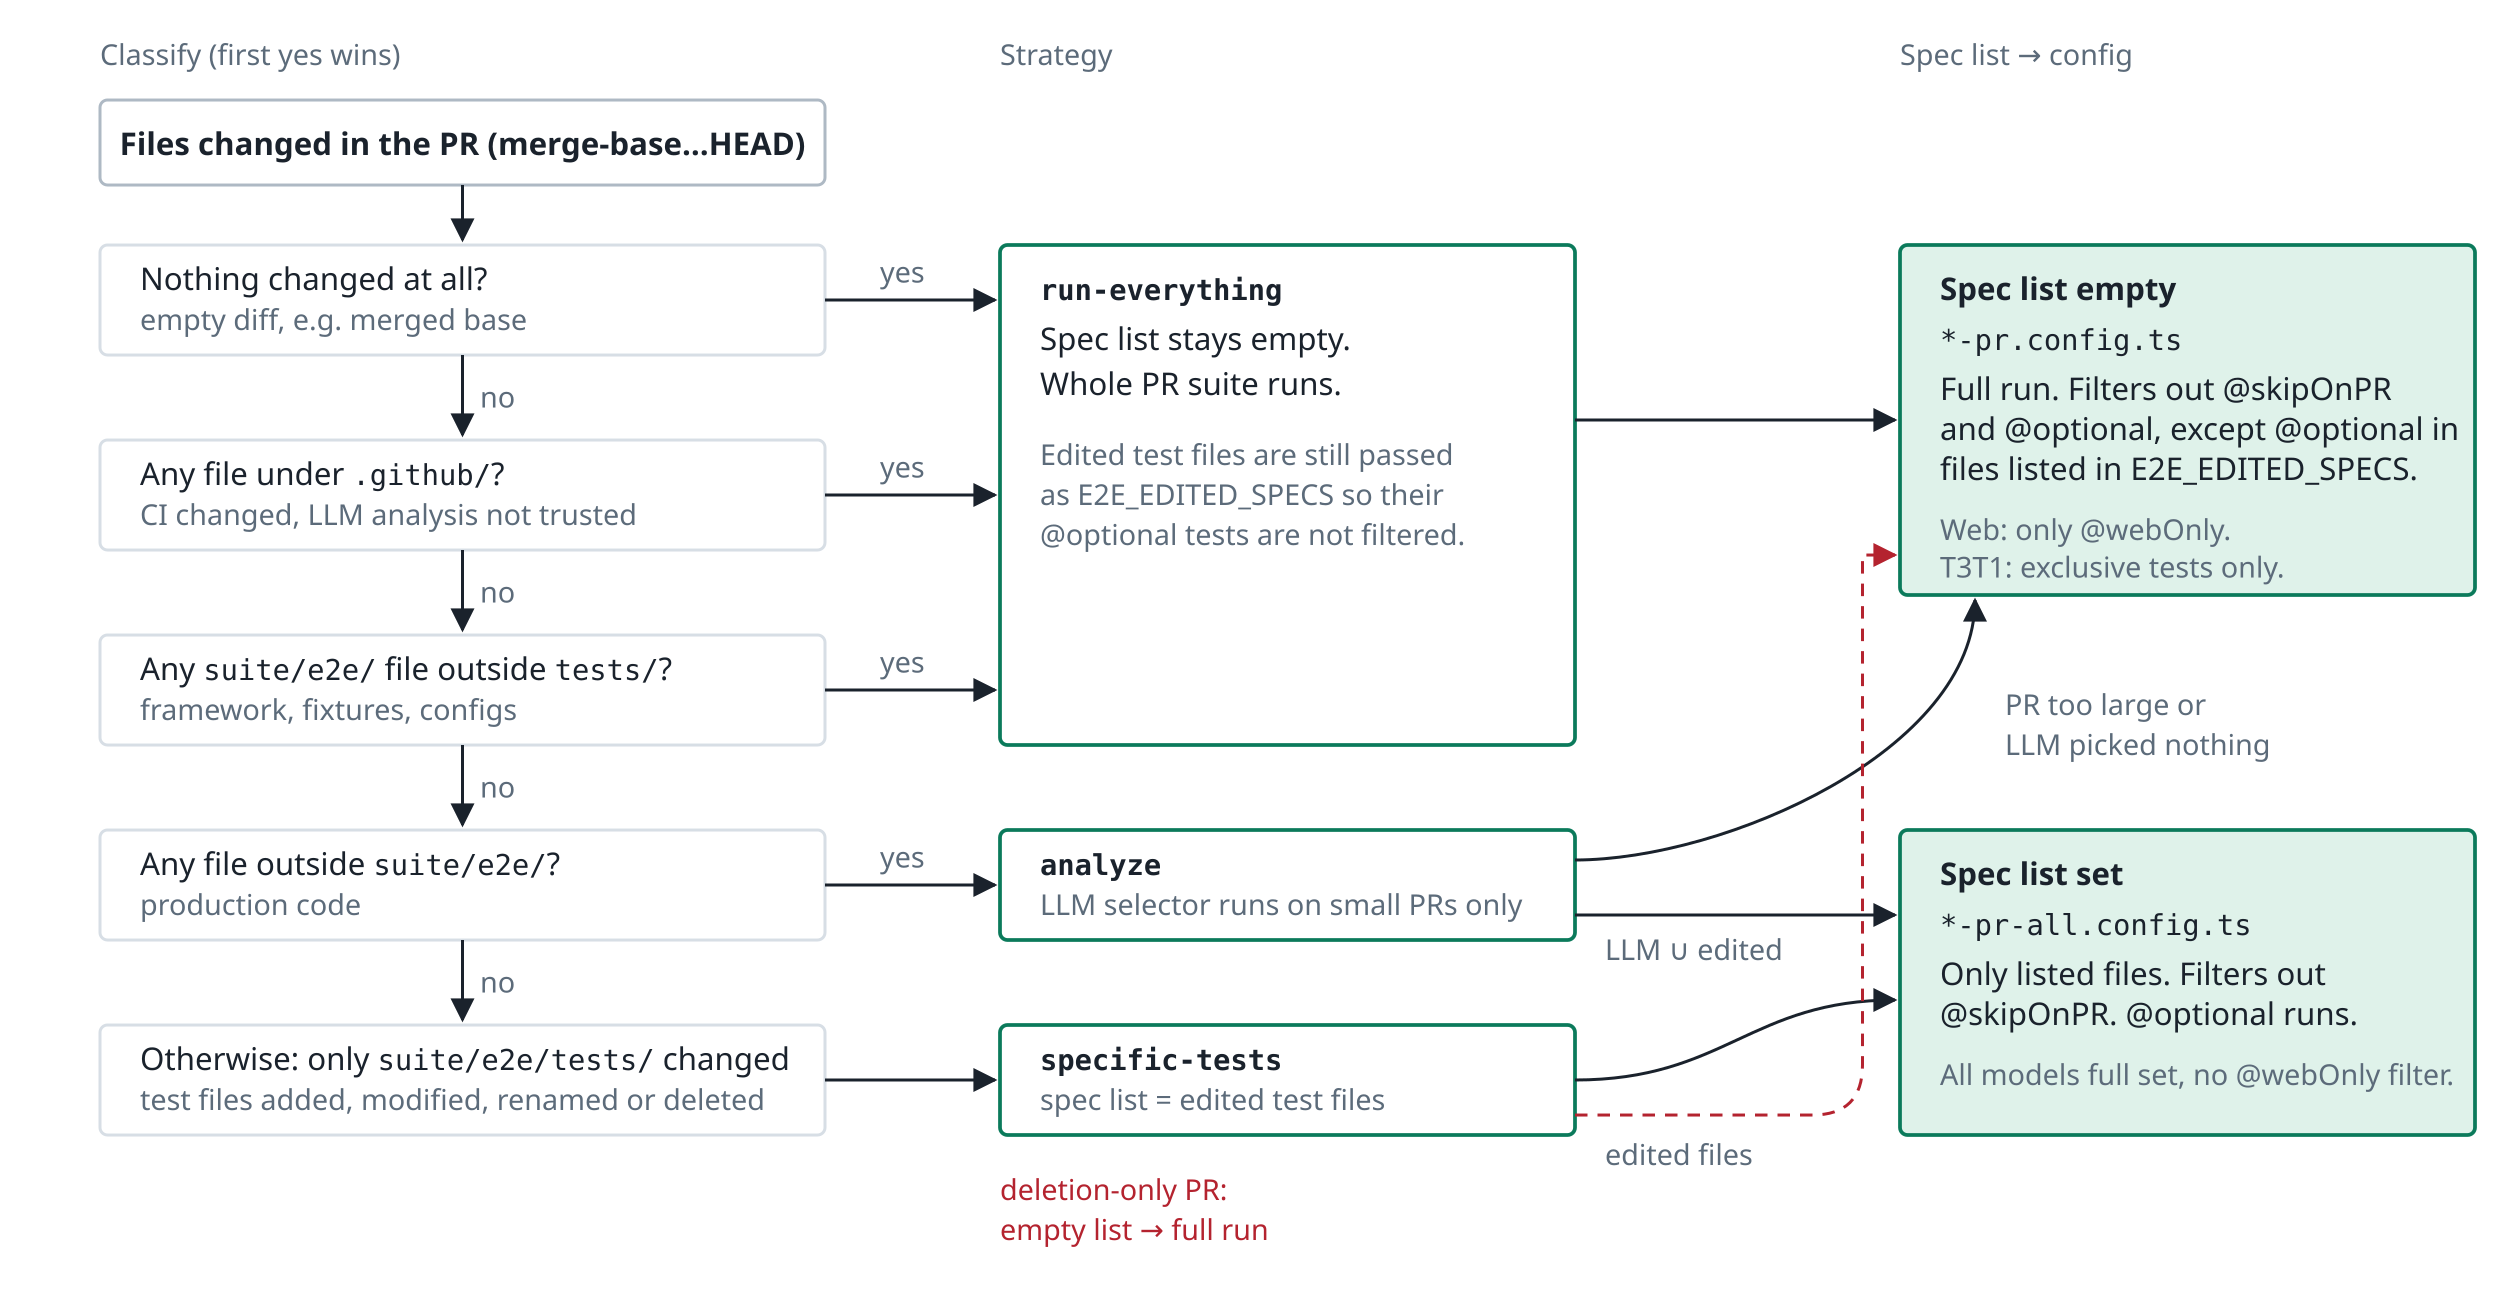
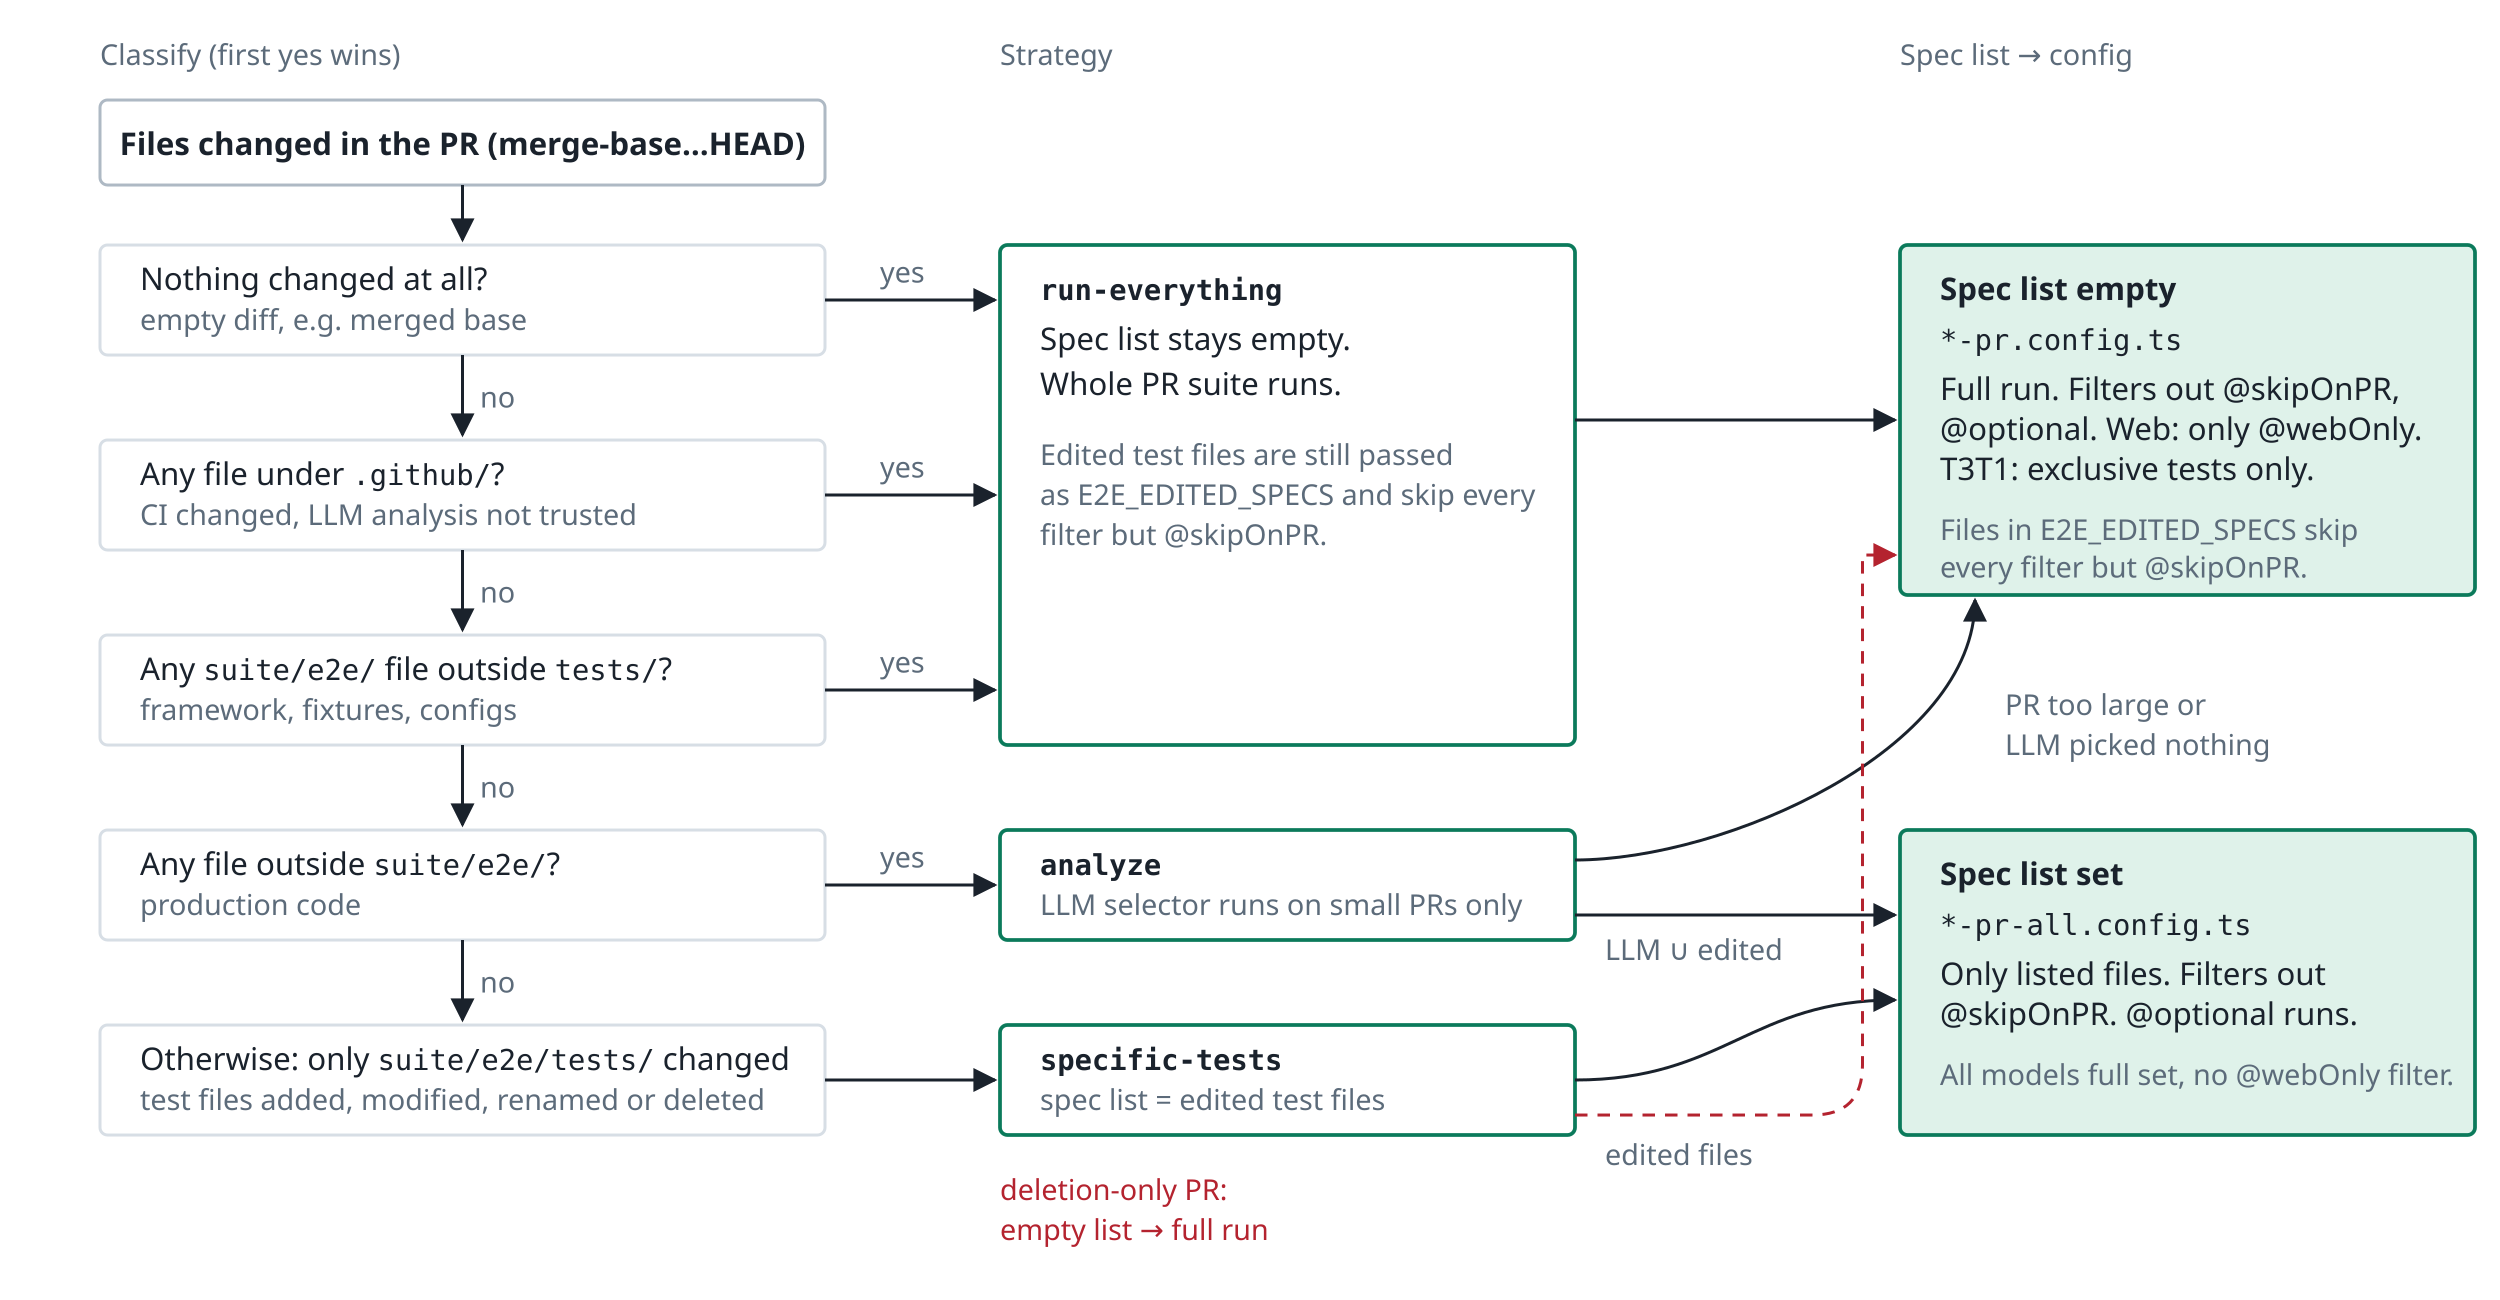
<svg xmlns="http://www.w3.org/2000/svg" viewBox="0 0 1000 520" width="1000" height="520" role="img" aria-label="PR e2e pipeline: four ordered questions classify the PR into run-everything, analyze or specific-tests; the resolved spec list then selects either the full-run -pr config or the spec-list -pr-all config.">
  <style>
    .t { font-family: "IBM Plex Sans", "Segoe UI", system-ui, sans-serif; font-size: 12.5px; fill: #1A222C; }
    .b { font-weight: 600; }
    .m { font-family: "IBM Plex Mono", ui-monospace, Menlo, monospace; font-size: 11.5px; }
    .mu { fill: #5C6B7A; font-size: 11.5px; }
    .flag { fill: #B4232F; font-size: 11.5px; font-weight: 500; }
    .box { fill: #FFFFFF; stroke: #AEB9C4; stroke-width: 1.2; }
    .q { stroke: #D7DEE5; }
    .outcome { stroke: #0B7A5B; stroke-width: 1.5; }
    .cfg { fill: #DFF2EA; stroke: #0B7A5B; stroke-width: 1.5; }
    .edge { stroke: #1A222C; stroke-width: 1.2; fill: none; }
    .dash { stroke: #B4232F; stroke-dasharray: 5 4; }
  </style>
  <defs>
    <marker id="arr" viewBox="0 0 10 10" refX="9" refY="5" markerWidth="8" markerHeight="8" orient="auto-start-reverse">
      <path d="M0,0 L10,5 L0,10 z" fill="#1A222C" />
    </marker>
    <marker id="arrf" viewBox="0 0 10 10" refX="9" refY="5" markerWidth="8" markerHeight="8" orient="auto-start-reverse">
      <path d="M0,0 L10,5 L0,10 z" fill="#B4232F" />
    </marker>
  </defs>
  <rect x="0" y="0" width="1000" height="520" fill="#FFFFFF" />
  <text x="40" y="26" class="t mu">Classify (first yes wins)</text>
  <text x="400" y="26" class="t mu">Strategy</text>
  <text x="760" y="26" class="t mu">Spec list → config</text>
  <rect x="40" y="40" width="290" height="34" rx="3" class="box" />
  <text x="185" y="62" text-anchor="middle" class="t b">Files changed in the PR (merge-base…HEAD)</text>
  <line x1="185" y1="74" x2="185" y2="96" class="edge" marker-end="url(#arr)" />
  <rect x="40" y="98" width="290" height="44" rx="3" class="box q" />
  <text x="56" y="116" class="t">Nothing changed at all?</text>
  <text x="56" y="132" class="t mu">empty diff, e.g. merged base</text>
  <rect x="40" y="176" width="290" height="44" rx="3" class="box q" />
  <text x="56" y="194" class="t">Any file under <tspan class="m">.github/</tspan>?</text>
  <text x="56" y="210" class="t mu">CI changed, LLM analysis not trusted</text>
  <rect x="40" y="254" width="290" height="44" rx="3" class="box q" />
  <text x="56" y="272" class="t">Any <tspan class="m">suite/e2e/</tspan> file outside <tspan class="m">tests/</tspan>?</text>
  <text x="56" y="288" class="t mu">framework, fixtures, configs</text>
  <rect x="40" y="332" width="290" height="44" rx="3" class="box q" />
  <text x="56" y="350" class="t">Any file outside <tspan class="m">suite/e2e/</tspan>?</text>
  <text x="56" y="366" class="t mu">production code</text>
  <rect x="40" y="410" width="290" height="44" rx="3" class="box q" />
  <text x="56" y="428" class="t">Otherwise: only <tspan class="m">suite/e2e/tests/</tspan> changed</text>
  <text x="56" y="444" class="t mu">test files added, modified, renamed or deleted</text>
  <line x1="185" y1="142" x2="185" y2="174" class="edge" marker-end="url(#arr)" />
  <text x="192" y="163" class="t mu">no</text>
  <line x1="185" y1="220" x2="185" y2="252" class="edge" marker-end="url(#arr)" />
  <text x="192" y="241" class="t mu">no</text>
  <line x1="185" y1="298" x2="185" y2="330" class="edge" marker-end="url(#arr)" />
  <text x="192" y="319" class="t mu">no</text>
  <line x1="185" y1="376" x2="185" y2="408" class="edge" marker-end="url(#arr)" />
  <text x="192" y="397" class="t mu">no</text>
  <line x1="330" y1="120" x2="398" y2="120" class="edge" marker-end="url(#arr)" />
  <text x="352" y="113" class="t mu">yes</text>
  <line x1="330" y1="198" x2="398" y2="198" class="edge" marker-end="url(#arr)" />
  <text x="352" y="191" class="t mu">yes</text>
  <line x1="330" y1="276" x2="398" y2="276" class="edge" marker-end="url(#arr)" />
  <text x="352" y="269" class="t mu">yes</text>
  <line x1="330" y1="354" x2="398" y2="354" class="edge" marker-end="url(#arr)" />
  <text x="352" y="347" class="t mu">yes</text>
  <line x1="330" y1="432" x2="398" y2="432" class="edge" marker-end="url(#arr)" />
  <rect x="400" y="98" width="230" height="200" rx="3" class="box outcome" />
  <text x="416" y="120" class="t b m">run-everything</text>
  <text x="416" y="140" class="t">Spec list stays empty.</text>
  <text x="416" y="158" class="t">Whole PR suite runs.</text>
  <text x="416" y="186" class="t mu">Edited test files are still passed</text>
-   <text x="416" y="202" class="t mu">as E2E_EDITED_SPECS so their</text>
-   <text x="416" y="218" class="t mu">@optional tests are not filtered.</text>
+   <text x="416" y="202" class="t mu">as E2E_EDITED_SPECS and skip every</text>
+   <text x="416" y="218" class="t mu">filter but @skipOnPR.</text>
  <rect x="400" y="332" width="230" height="44" rx="3" class="box outcome" />
  <text x="416" y="350" class="t b m">analyze</text>
  <text x="416" y="366" class="t mu">LLM selector runs on small PRs only</text>
  <rect x="400" y="410" width="230" height="44" rx="3" class="box outcome" />
  <text x="416" y="428" class="t b m">specific-tests</text>
  <text x="416" y="444" class="t mu">spec list = edited test files</text>
  <rect x="760" y="98" width="230" height="140" rx="3" class="box cfg" />
  <text x="776" y="120" class="t b">Spec list empty</text>
  <text x="776" y="140" class="t m">*-pr.config.ts</text>
-   <text x="776" y="160" class="t">Full run. Filters out @skipOnPR</text>
-   <text x="776" y="176" class="t">and @optional, except @optional in</text>
-   <text x="776" y="192" class="t">files listed in E2E_EDITED_SPECS.</text>
-   <text x="776" y="216" class="t mu">Web: only @webOnly.</text>
-   <text x="776" y="231" class="t mu">T3T1: exclusive tests only.</text>
+   <text x="776" y="160" class="t">Full run. Filters out @skipOnPR,</text>
+   <text x="776" y="176" class="t">@optional. Web: only @webOnly.</text>
+   <text x="776" y="192" class="t">T3T1: exclusive tests only.</text>
+   <text x="776" y="216" class="t mu">Files in E2E_EDITED_SPECS skip</text>
+   <text x="776" y="231" class="t mu">every filter but @skipOnPR.</text>
  <rect x="760" y="332" width="230" height="122" rx="3" class="box cfg" />
  <text x="776" y="354" class="t b">Spec list set</text>
  <text x="776" y="374" class="t m">*-pr-all.config.ts</text>
  <text x="776" y="394" class="t">Only listed files. Filters out</text>
  <text x="776" y="410" class="t">@skipOnPR. @optional runs.</text>
  <text x="776" y="434" class="t mu">All models full set, no @webOnly filter.</text>
  <line x1="630" y1="168" x2="758" y2="168" class="edge" marker-end="url(#arr)" />
  <path d="M630,344 C690,344 790,300 790,240" class="edge" marker-end="url(#arr)" />
  <text x="802" y="286" class="t mu">PR too large or</text>
  <text x="802" y="302" class="t mu">LLM picked nothing</text>
  <line x1="630" y1="366" x2="758" y2="366" class="edge" marker-end="url(#arr)" />
  <text x="642" y="384" class="t mu">LLM ∪ edited</text>
  <path d="M630,432 C690,432 700,400 758,400" class="edge" marker-end="url(#arr)" />
  <text x="642" y="466" class="t mu">edited files</text>
  <path d="M630,446 L725,446 Q745,446 745,426 L745,222 L758,222" class="edge dash" marker-end="url(#arrf)" />
  <text x="400" y="480" class="t flag">deletion-only PR:</text>
  <text x="400" y="496" class="t flag">empty list → full run</text>
</svg>
